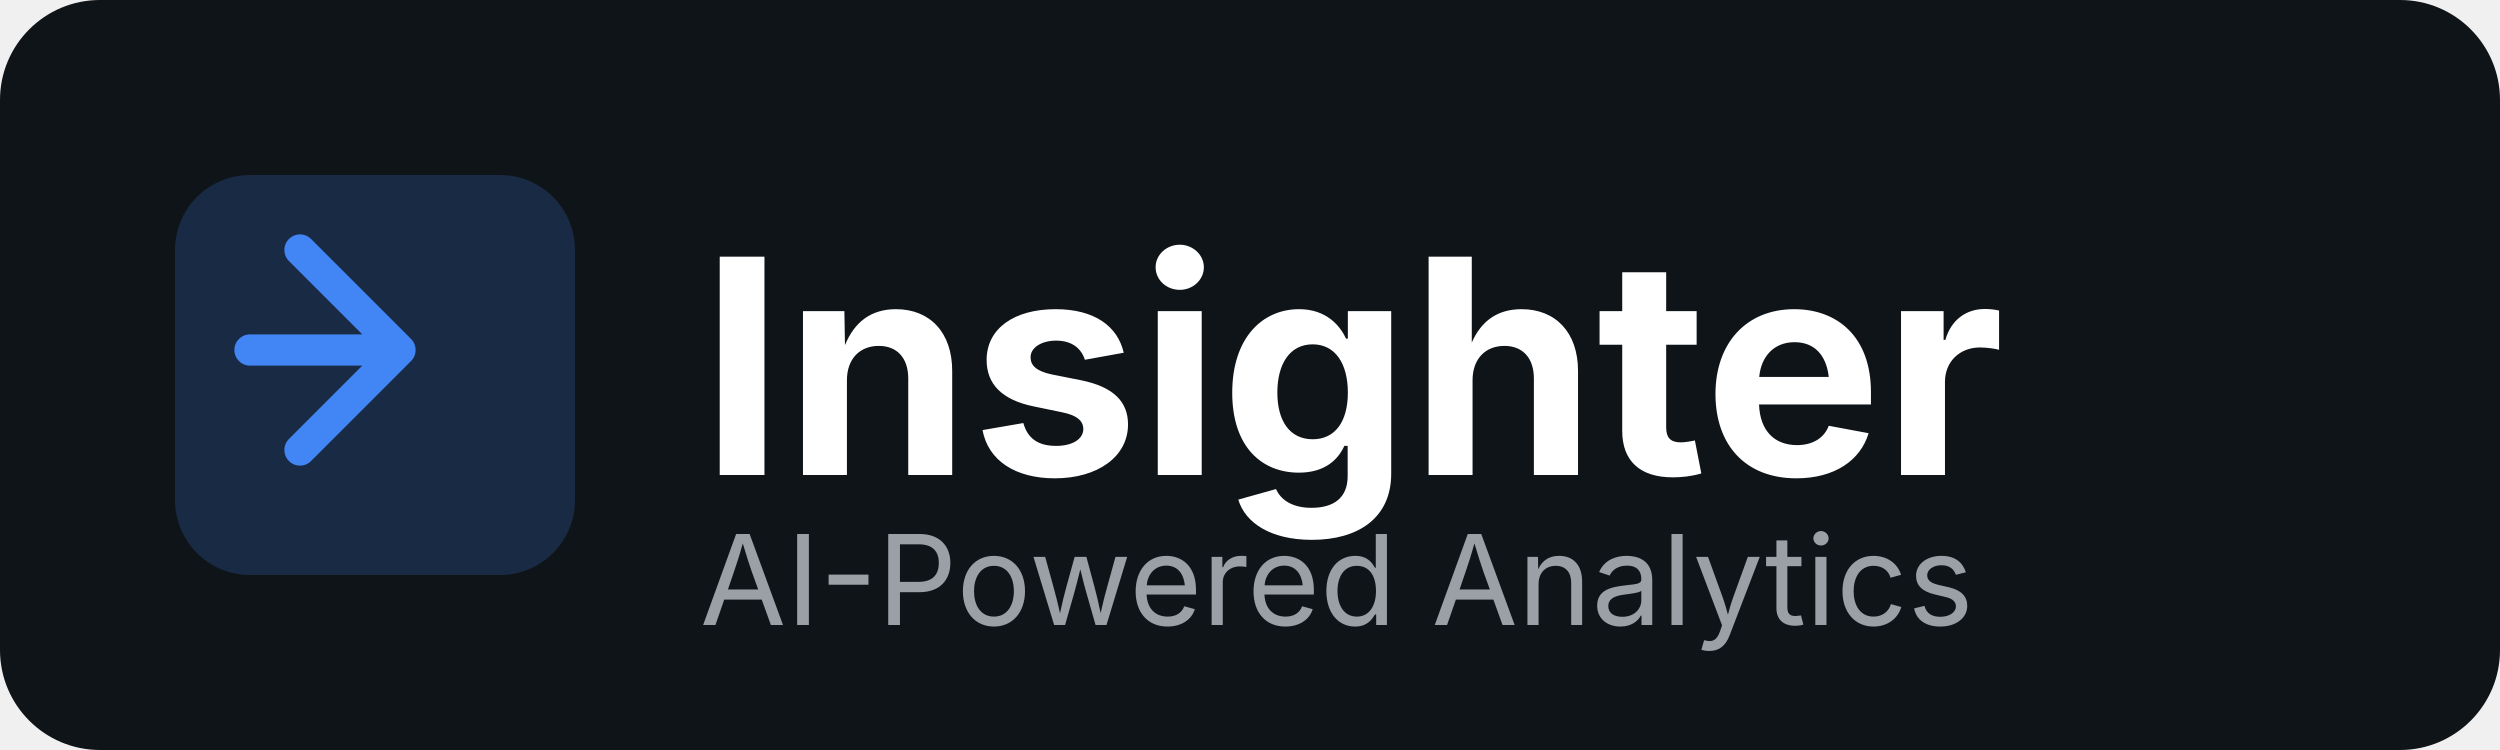
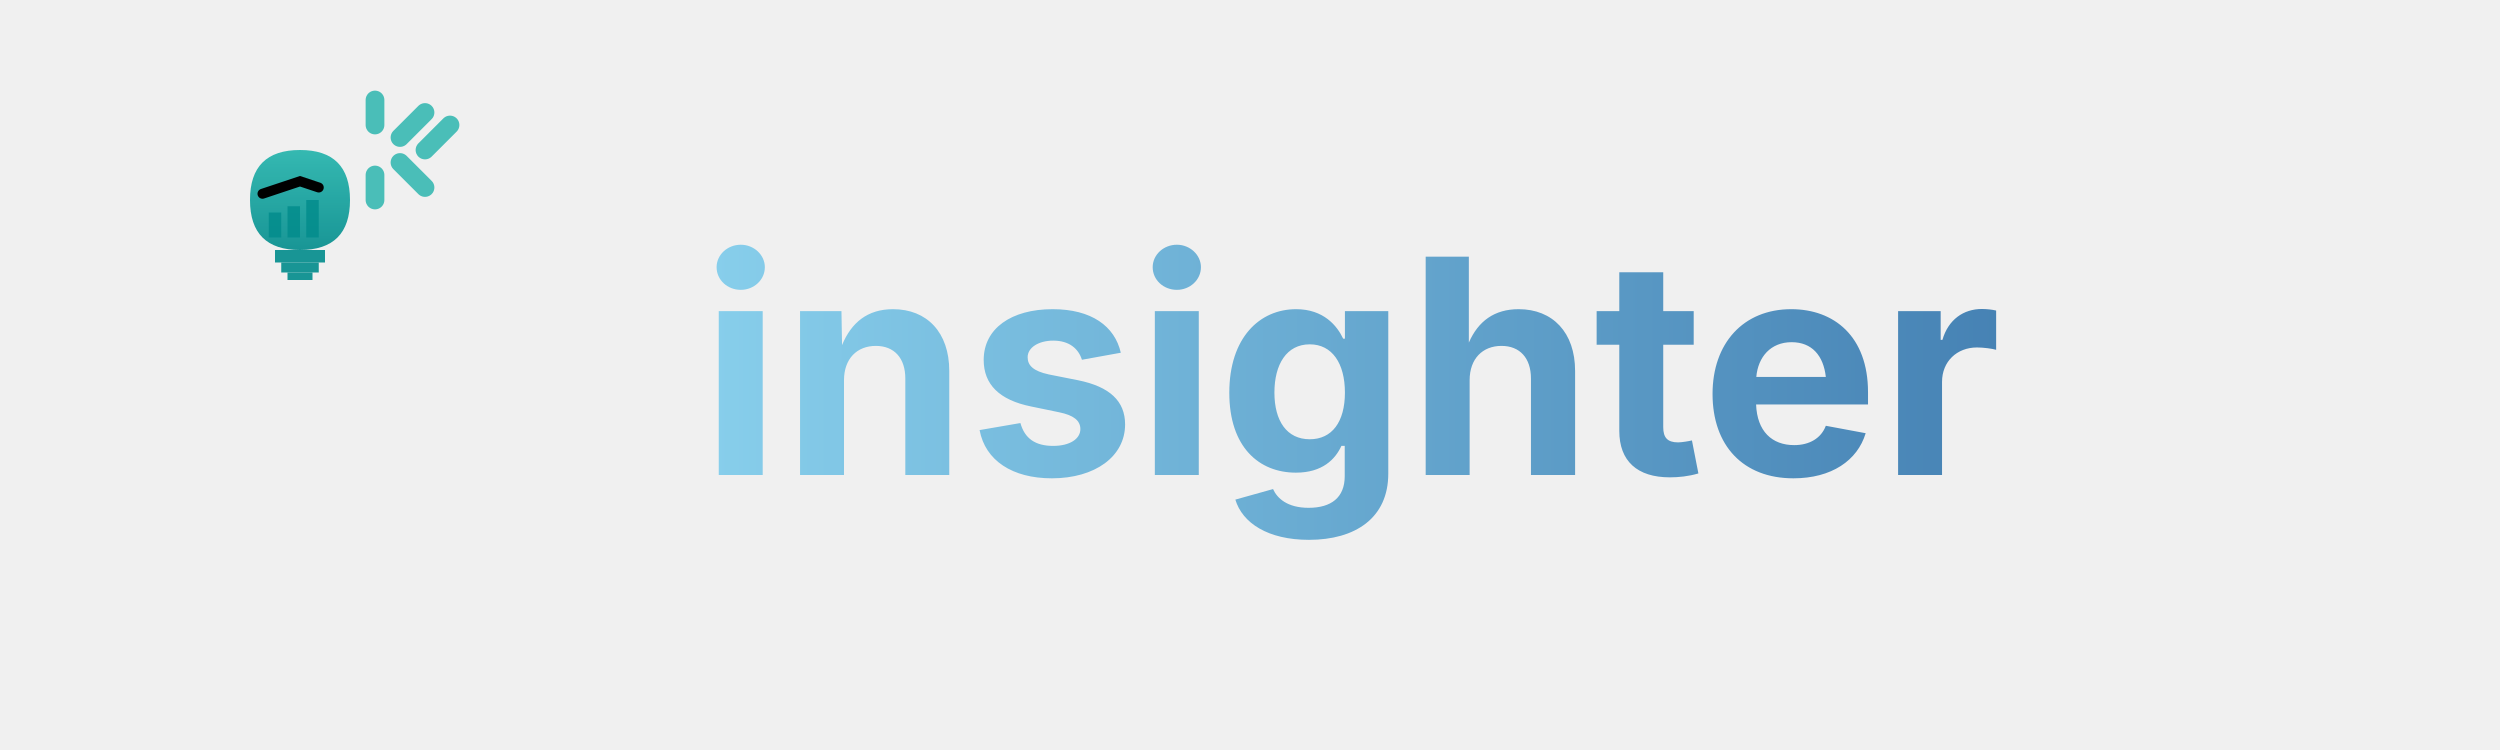
<svg xmlns="http://www.w3.org/2000/svg" width="200" height="60" viewBox="0 0 200 60" fill="none">
-   <rect width="200" height="60" rx="8" fill="#0f1419" />
-   <g transform="translate(12, 12)">
-     <rect x="2" y="2" width="32" height="32" rx="6" fill="#4285f4" fill-opacity="0.2" />
-     <path d="M12 8L20 16L12 24M20 16H8" stroke="#4285f4" stroke-width="2.5" stroke-linecap="round" stroke-linejoin="round" />
+   <g transform="translate(12, 8)">
+     <defs>
+       <linearGradient id="bulbGradient" x1="0%" y1="0%" x2="0%" y2="100%">
+         <stop offset="0%" style="stop-color:#20B2AA;stop-opacity:1" />
+         <stop offset="100%" style="stop-color:#008B8B;stop-opacity:1" />
+       </linearGradient>
+       <linearGradient id="textGradient" x1="0%" y1="0%" x2="100%" y2="0%">
+         <stop offset="0%" style="stop-color:#87CEEB;stop-opacity:1" />
+         <stop offset="100%" style="stop-color:#4682B4;stop-opacity:1" />
+       </linearGradient>
+     </defs>
+     <g stroke="#20B2AA" stroke-width="1.5" fill="none" opacity="0.8">
+       <path d="M18 2 L18 0" stroke-linecap="round" />
+       <path d="M20 3 L22 1" stroke-linecap="round" />
+       <path d="M22 4 L24 2" stroke-linecap="round" />
+       <path d="M20 5 L22 7" stroke-linecap="round" />
+       <path d="M18 6 L18 8" stroke-linecap="round" />
+     </g>
+     <path d="M8 8 Q8 4 12 4 Q16 4 16 8 Q16 12 12 12 Q8 12 8 8 Z" fill="url(#bulbGradient)" opacity="0.9" />
+     <rect x="9.5" y="9" width="1" height="2" fill="#008B8B" opacity="0.8" />
+     <rect x="11" y="8.5" width="1" height="2.5" fill="#008B8B" opacity="0.8" />
+     <rect x="12.5" y="8" width="1" height="3" fill="#008B8B" opacity="0.8" />
+     <path d="M9 7.5 L10.5 7 L12 6.5 L13.5 7" stroke="#000000" stroke-width="0.8" fill="none" stroke-linecap="round" />
+     <circle cx="9" cy="7.5" r="0.3" fill="#000000" />
+     <circle cx="10.5" cy="7" r="0.3" fill="#000000" />
+     <circle cx="12" cy="6.5" r="0.3" fill="#000000" />
+     <circle cx="13.5" cy="7" r="0.3" fill="#000000" />
+     <rect x="10" y="12" width="4" height="1" fill="#008B8B" opacity="0.9" />
+     <rect x="10.5" y="13" width="3" height="0.8" fill="#008B8B" opacity="0.9" />
+     <rect x="11" y="13.8" width="2" height="0.6" fill="#008B8B" opacity="0.9" />
  </g>
-   <text x="56" y="38" font-family="Inter, sans-serif" font-size="24" font-weight="700" fill="#ffffff">
-     Insighter
-   </text>
-   <text x="56" y="50" font-family="Inter, sans-serif" font-size="10" font-weight="400" fill="#9aa0a6">
-     AI-Powered Analytics
+   <text x="56" y="38" font-family="Inter, sans-serif" font-size="24" font-weight="700" fill="url(#textGradient)">
+     insighter
  </text>
</svg>
